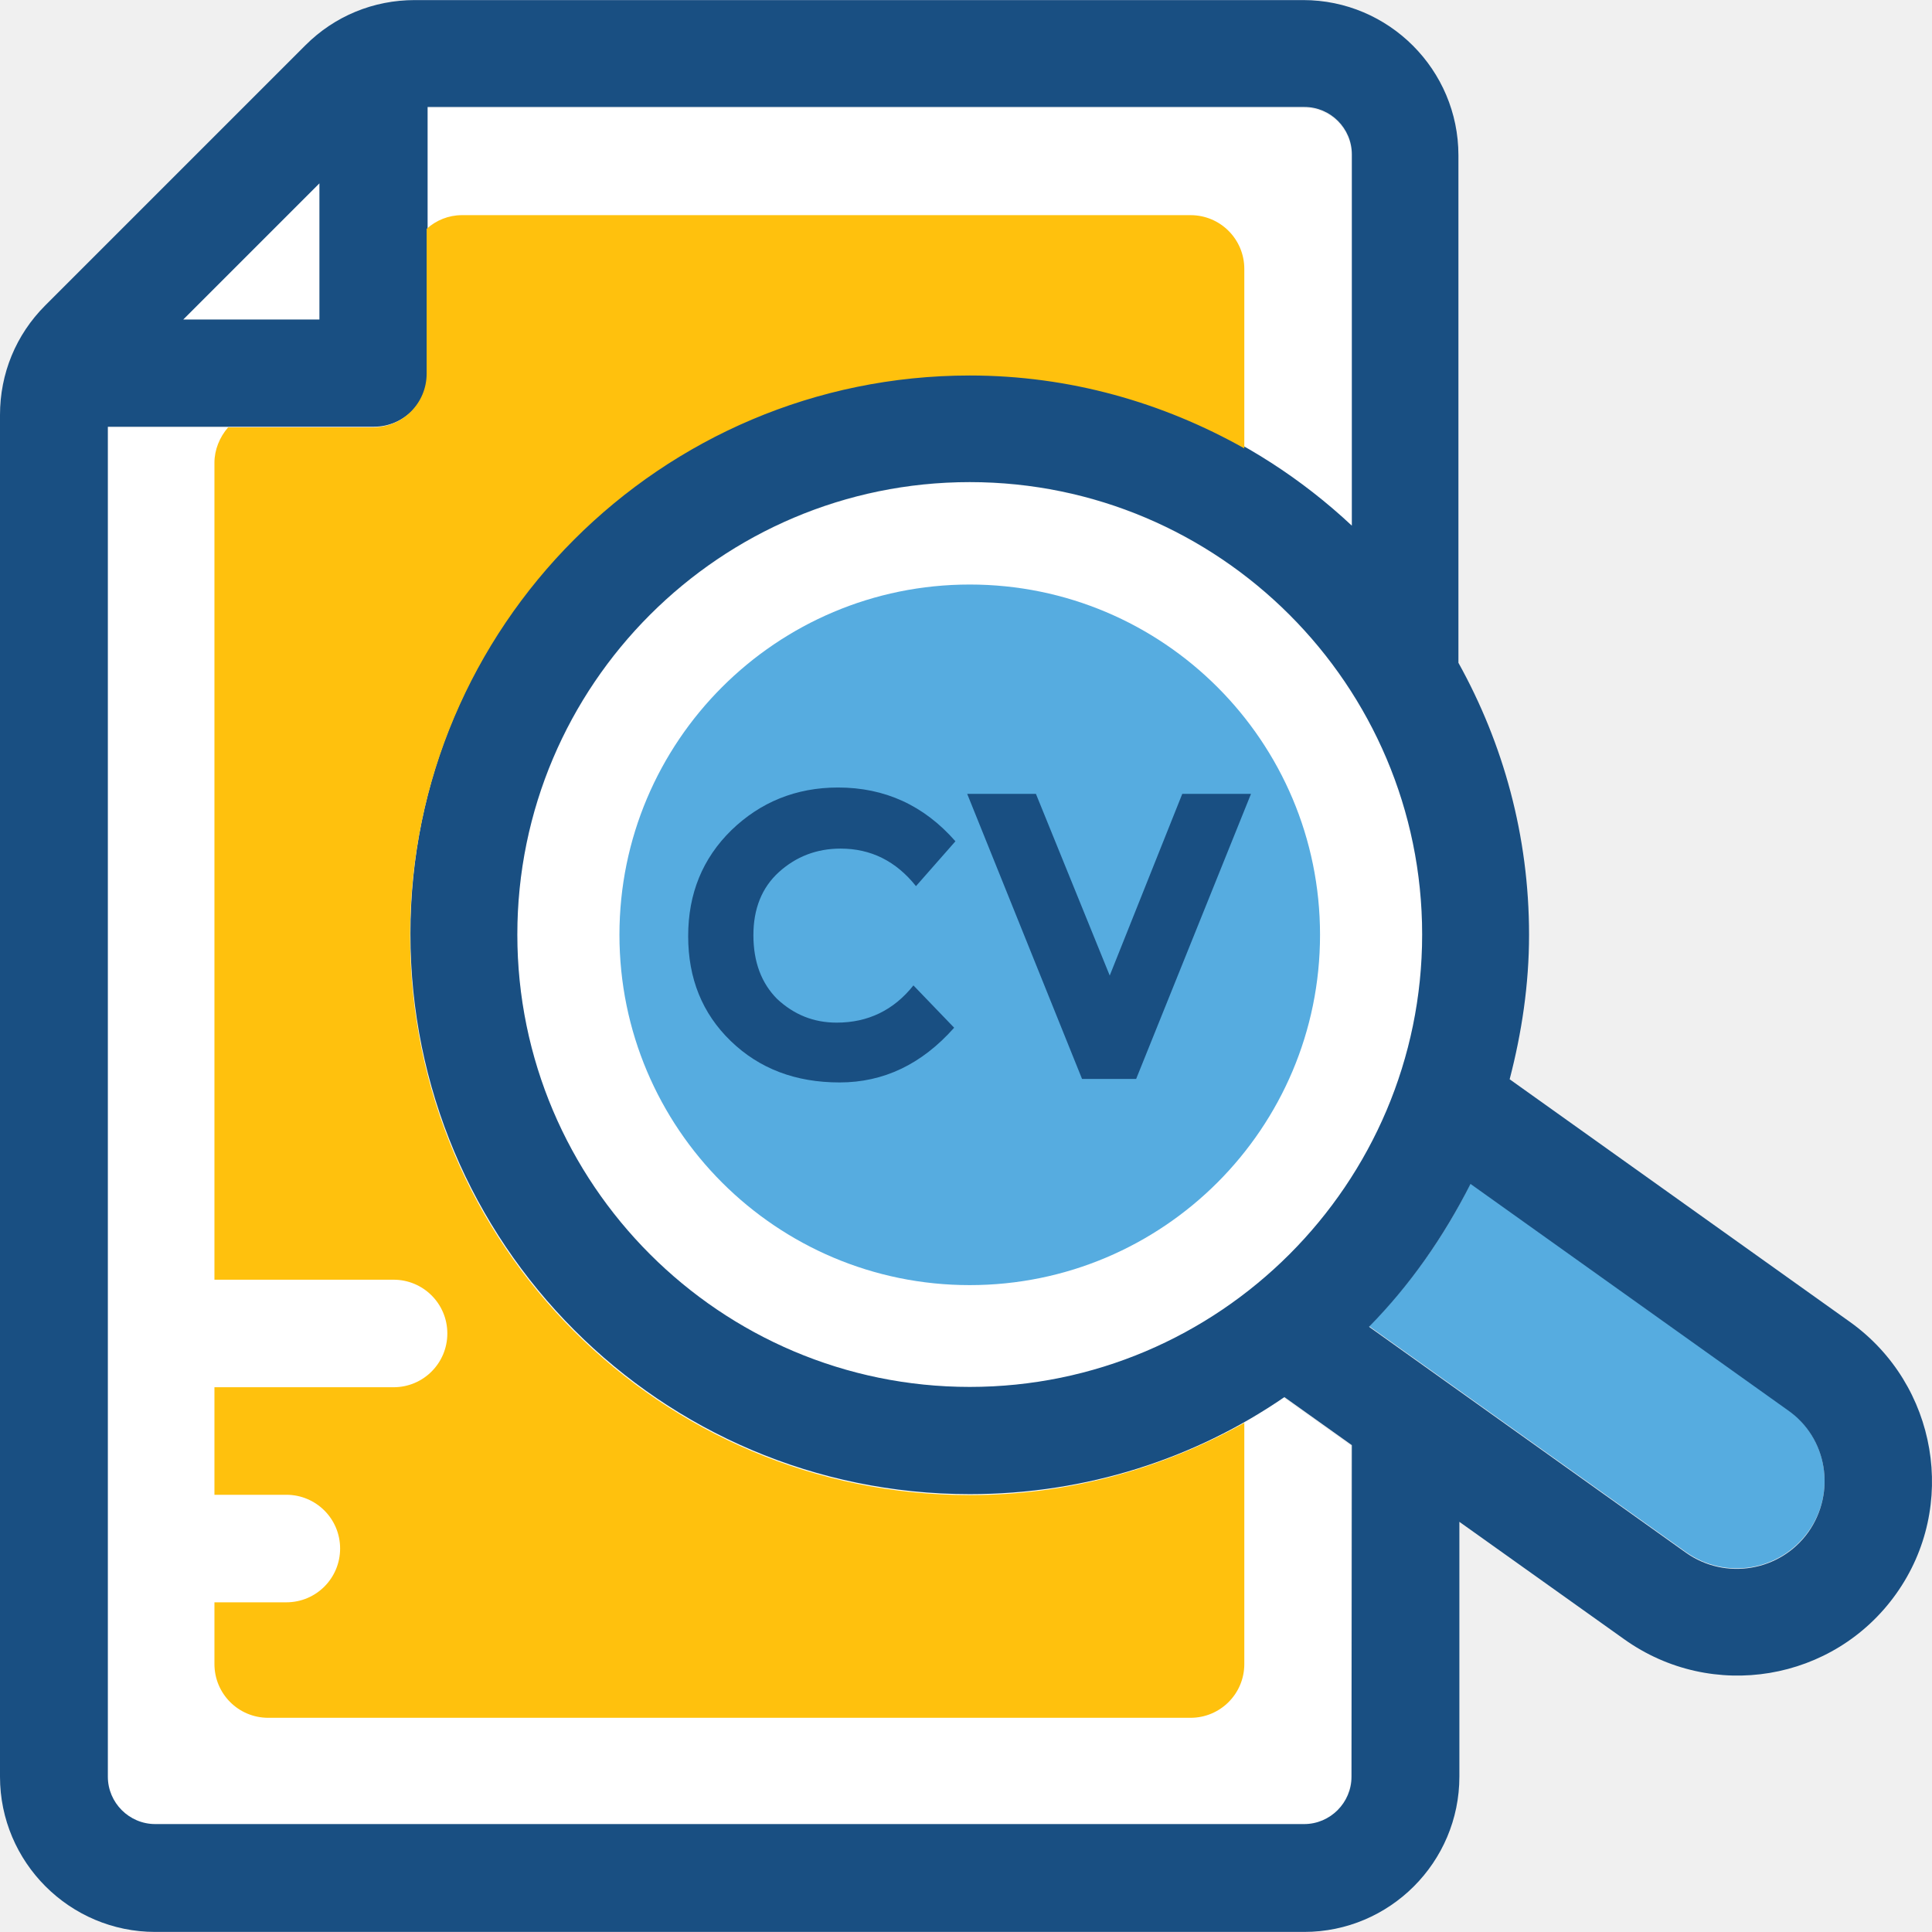
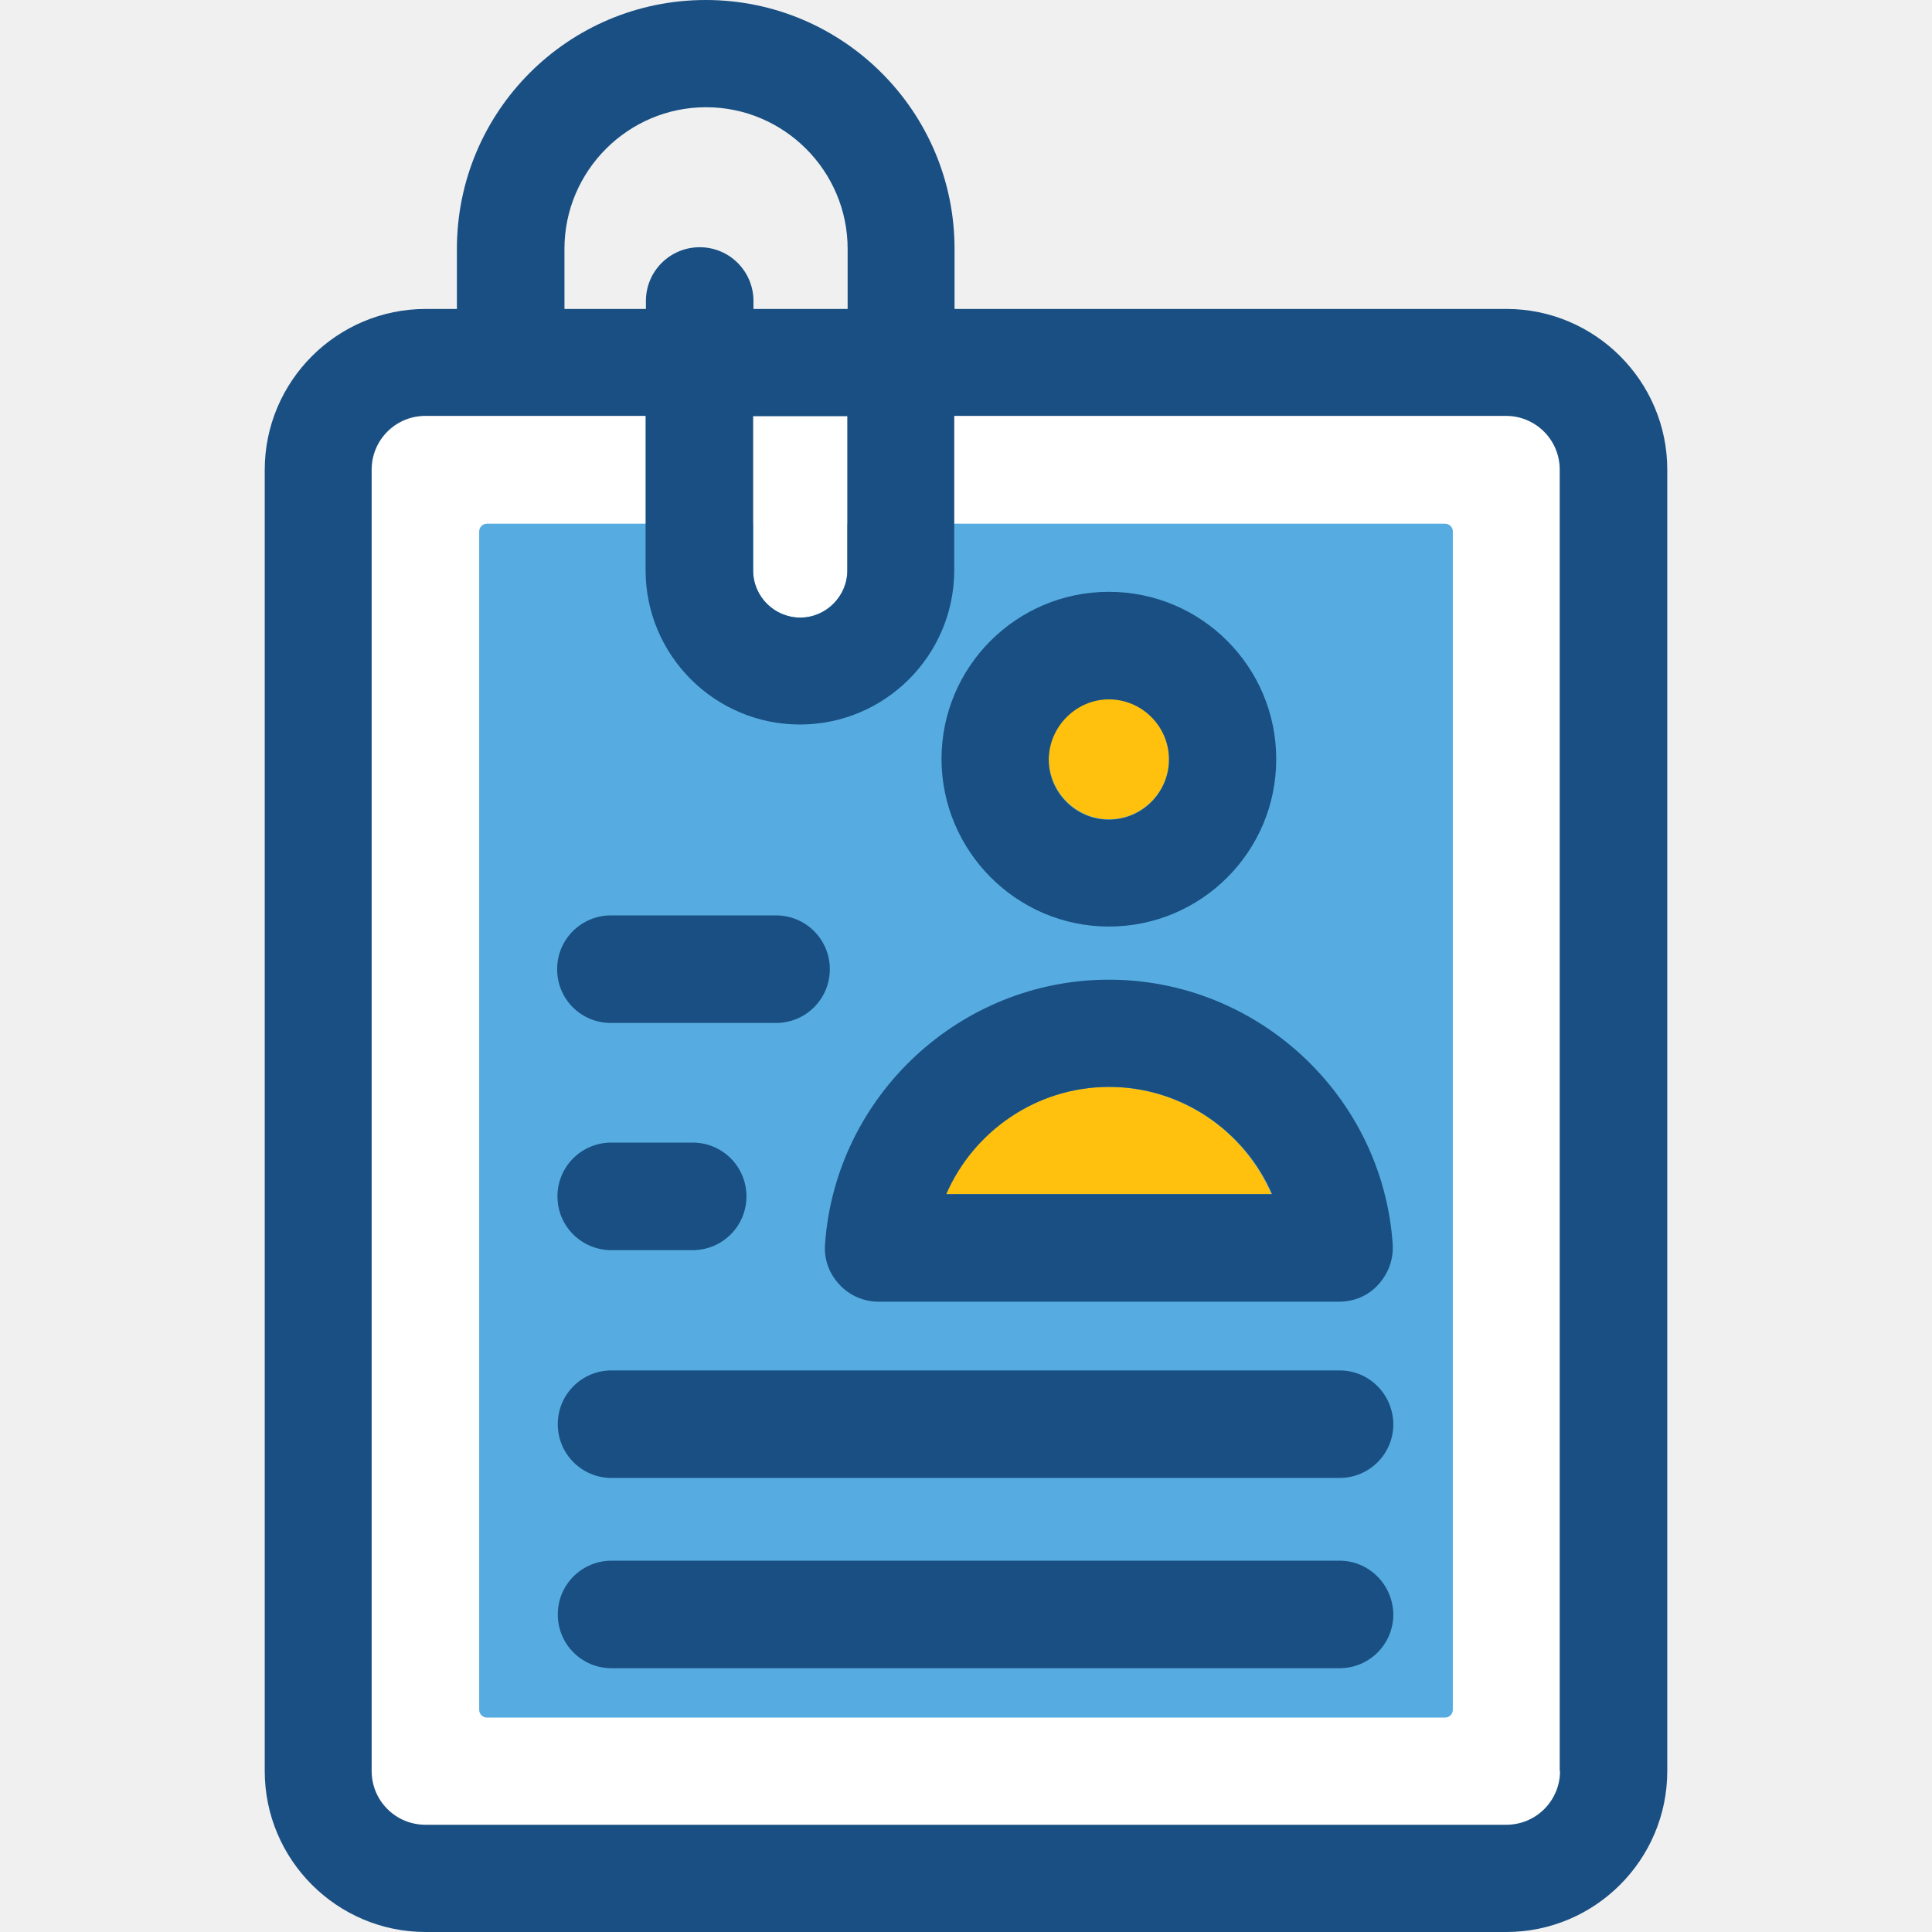
- <svg xmlns="http://www.w3.org/2000/svg" version="1.1" id="Layer_1" x="0px" y="0px" viewBox="0 0 392.564 392.564" style="enable-background:new 0 0 392.564 392.564;" xml:space="preserve">
+ <svg xmlns="http://www.w3.org/2000/svg" height="800px" width="800px" version="1.1" id="Layer_1" viewBox="0 0 392.533 392.533" xml:space="preserve">
+   <path style="fill:#FFFFFF;" d="M306.101,84.558H193.939v31.354c0,17.325-14.093,31.354-31.354,31.354s-31.354-14.093-31.354-31.354  V84.558H86.497c-6.012,0-10.925,4.848-10.925,10.925v264.339c0,6.012,4.848,10.925,10.925,10.925h219.539  c6.012,0,10.925-4.849,10.925-10.925V95.418C316.962,89.471,312.048,84.558,306.101,84.558z" />
+   <path style="fill:#56ACE0;" d="M97.358,347.41V107.96c0-0.84,0.711-1.552,1.552-1.552h194.715c0.84,0,1.552,0.711,1.552,1.552  V347.41c0,0.84-0.711,1.552-1.552,1.552H98.909C98.069,348.962,97.358,348.25,97.358,347.41z" />
  <g>
-     <path style="fill:#FFFFFF;" d="M197.042,303.66c-62.836,0-113.713-50.941-113.713-113.713S134.271,76.169,197.042,76.169   c30.061,0,57.277,11.766,77.576,30.772V31.563c0-5.301-4.331-9.632-9.632-9.632H86.691v54.044c0,6.012-4.848,10.925-10.925,10.925   h-53.98v274.23c0,5.301,4.331,9.632,9.632,9.632h233.438c5.301,0,9.632-4.331,9.632-9.632v-67.362l-13.705-9.762   C242.683,296.42,220.768,303.66,197.042,303.66z" />
-     <path style="fill:#FFFFFF;" d="M197.042,98.02c-50.683,0-91.927,41.244-91.927,91.927s41.244,91.927,91.927,91.927   s91.927-41.244,91.927-91.927S247.725,98.02,197.042,98.02z" />
-     <polygon style="fill:#FFFFFF;" points="64.905,37.252 37.236,64.921 64.905,64.921  " />
+     <path style="fill:#FFC10D;" d="M225.293,166.465c6.723,0,12.218-5.495,12.218-12.218c0-6.723-5.495-12.218-12.218-12.218   c-6.723,0-12.218,5.495-12.218,12.218C213.139,160.97,218.699,166.465,225.293,166.465z" />
+     <path style="fill:#FFC10D;" d="M225.293,220.832c-14.675,0-27.539,8.986-33.099,21.786h66.133   C252.832,229.818,240.032,220.832,225.293,220.832z" />
  </g>
+   <path style="fill:#FFFFFF;" d="M162.586,125.479c5.236,0,9.568-4.331,9.568-9.568V84.558h-19.135v31.354  C153.018,121.212,157.35,125.479,162.586,125.479z" />
  <g>
-     <path style="fill:#56ACE0;" d="M363.248,286.399l-64.453-45.964c-5.301,10.731-12.283,20.558-20.622,29.026l64.388,45.899   c8.016,5.689,19.135,3.879,24.889-4.202l0,0C373.139,303.207,371.265,292.088,363.248,286.399z" />
-     <circle style="fill:#56ACE0;" cx="197.042" cy="189.947" r="71.176" />
+     <path style="fill:#194F82;" d="M225.293,188.251c18.747,0,34.004-15.192,34.004-34.004c0-18.747-15.192-34.004-34.004-34.004   c-18.747,0-34.004,15.192-34.004,34.004C191.354,172.994,206.61,188.251,225.293,188.251z M225.293,142.093   c6.723,0,12.218,5.495,12.218,12.218c0,6.723-5.495,12.218-12.218,12.218c-6.723,0-12.218-5.495-12.218-12.218   C213.139,147.588,218.699,142.093,225.293,142.093z" />
+     <path style="fill:#194F82;" d="M225.293,199.046c-30.19,0-55.531,23.596-57.665,53.721c-0.259,3.038,0.84,6.012,2.909,8.21   c2.069,2.263,4.978,3.491,7.952,3.491h93.608c3.038,0,5.947-1.228,7.952-3.491c2.069-2.263,3.103-5.172,2.909-8.21   C280.889,222.642,255.547,199.046,225.293,199.046z M192.259,242.618c5.56-12.8,18.36-21.786,33.099-21.786   s27.539,8.986,33.099,21.786H192.259z" />
+     <path style="fill:#194F82;" d="M272.162,317.091H124.251c-6.012,0-10.925,4.848-10.925,10.925c0,6.012,4.848,10.925,10.925,10.925   h147.911c6.012,0,10.925-4.849,10.925-10.925C283.022,322.004,278.174,317.091,272.162,317.091z" />
+     <path style="fill:#194F82;" d="M272.162,278.432H124.251c-6.012,0-10.925,4.848-10.925,10.925c0,6.012,4.848,10.925,10.925,10.925   h147.911c6.012,0,10.925-4.848,10.925-10.925C283.022,283.281,278.174,278.432,272.162,278.432z" />
+     <path style="fill:#194F82;" d="M124.186,253.996h16.549c6.012,0,10.925-4.848,10.925-10.925c0-6.012-4.848-10.925-10.925-10.925   h-16.549c-6.012,0-10.925,4.848-10.925,10.925S118.174,253.996,124.186,253.996z" />
+     <path style="fill:#194F82;" d="M124.121,207.838h33.552c6.012,0,10.925-4.848,10.925-10.925c0-6.012-4.848-10.925-10.925-10.925   h-33.552c-6.012,0-10.925,4.848-10.925,10.925C113.196,202.99,118.044,207.838,124.121,207.838z" />
+     <path style="fill:#194F82;" d="M306.101,62.772H193.939V50.554C193.939,22.626,171.248,0,143.386,0   c-27.927,0-50.554,22.626-50.554,50.554v12.218h-6.335c-18.036,0-32.711,14.675-32.711,32.711v264.339   c0,18.036,14.675,32.711,32.711,32.711h219.539c18.036,0,32.711-14.675,32.711-32.711V95.418   C338.747,77.446,324.073,62.772,306.101,62.772z M114.683,50.554c0-15.838,12.929-28.768,28.768-28.768   s28.768,12.929,28.768,28.768v12.218h-19.135v-1.616c0-6.012-4.848-10.925-10.925-10.925c-6.012,0-10.925,4.848-10.925,10.925   v1.616h-16.549C114.683,62.772,114.683,50.554,114.683,50.554z M172.154,84.558v31.354c0,5.236-4.331,9.568-9.568,9.568   s-9.568-4.267-9.568-9.568V84.558C153.018,84.558,172.154,84.558,172.154,84.558z M316.962,359.822   c0,6.012-4.849,10.925-10.925,10.925H86.432c-6.012,0-10.925-4.849-10.925-10.925V95.418c0-6.012,4.848-10.925,10.925-10.925   h44.735v31.354c0,17.325,14.093,31.354,31.354,31.354c17.325,0,31.354-14.093,31.354-31.354V84.493h112.097   c6.012,0,10.925,4.848,10.925,10.925v264.404H316.962z" />
  </g>
-   <g>
-     <path style="fill:#194F82;" d="M170.02,207.789c6.335,0,11.572-2.521,15.58-7.564l8.275,8.598   c-6.594,7.434-14.352,11.119-23.273,11.119c-8.921,0-16.291-2.78-22.109-8.404c-5.818-5.624-8.663-12.735-8.663-21.333   c0-8.598,2.909-15.774,8.792-21.527c5.883-5.689,13.123-8.663,21.657-8.663c9.503,0,17.455,3.62,23.855,10.925l-8.016,9.115   c-4.073-5.107-9.18-7.628-15.321-7.628c-4.848,0-9.051,1.616-12.541,4.784s-5.172,7.499-5.172,12.8   c0,5.43,1.616,9.762,4.848,12.994C161.358,206.173,165.301,207.789,170.02,207.789z" />
-     <path style="fill:#194F82;" d="M225.487,198.222l14.739-36.913h13.964l-23.337,57.923h-10.99l-23.337-57.923h13.964   L225.487,198.222z" />
-     <path style="fill:#194F82;" d="M375.919,268.622l-69.172-49.325c2.457-9.438,3.943-19.265,3.943-29.35   c0-20.105-5.236-38.853-14.352-55.273V31.563c0-17.39-14.158-31.547-31.547-31.547H84.299c-8.404,0-16.291,3.232-22.238,9.18   L9.18,62.076C3.232,68.024,0,75.91,0,84.314v276.687c0,17.39,14.158,31.547,31.547,31.547h233.438   c17.39,0,31.547-14.158,31.547-31.547V309.22l33.487,23.855c17.842,12.735,42.602,8.598,55.273-9.244   C397.899,306.116,393.697,281.357,375.919,268.622z M367.451,311.288L367.451,311.288c-5.689,8.016-16.873,9.891-24.889,4.202   l-64.388-45.899c8.339-8.469,15.192-18.295,20.622-29.026l64.453,45.964C371.265,292.088,373.139,303.207,367.451,311.288z    M274.618,361.001c0,5.301-4.331,9.632-9.632,9.632H31.547c-5.301,0-9.632-4.331-9.632-9.632V86.706H75.96   c6.012,0,10.925-4.848,10.925-10.925V21.737h178.166c5.301,0,9.632,4.331,9.632,9.632v75.442   c-20.299-19.006-47.515-30.772-77.576-30.772c-62.836,0-113.713,50.941-113.713,113.713s50.812,113.842,113.648,113.842   c23.725,0,45.77-7.24,63.935-19.717l13.705,9.762L274.618,361.001L274.618,361.001z M64.905,37.252v27.669H37.236L64.905,37.252z    M197.042,281.809c-50.683,0-91.927-41.244-91.927-91.927s41.244-91.927,91.927-91.927s91.927,41.244,91.927,91.927   S247.725,281.809,197.042,281.809z" />
-   </g>
-   <path style="fill:#FFC10D;" d="M43.572,260.024h36.396c6.012,0,10.925,4.848,10.925,10.925c0,6.012-4.848,10.925-10.925,10.925  H43.572v21.851h14.61c6.012,0,10.925,4.848,10.925,10.925c0,6.012-4.848,10.925-10.925,10.925h-14.61v12.541  c0,6.012,4.848,10.925,10.925,10.925h187.41c6.012,0,10.925-4.848,10.925-10.925v-49.002c-16.485,9.244-35.491,14.675-55.79,14.675  c-62.836,0-113.713-50.941-113.713-113.713S134.271,76.298,197.042,76.298c20.299,0,39.24,5.495,55.79,14.804V54.642  c0-6.012-4.848-10.925-10.925-10.925H93.867c-2.715,0-5.236,1.034-7.176,2.78V75.91c0,6.012-4.848,10.925-10.925,10.925H46.352  c-1.745,2.004-2.78,4.59-2.78,7.176C43.572,94.012,43.572,260.024,43.572,260.024z" />
-   <g>
- </g>
-   <g>
- </g>
-   <g>
- </g>
-   <g>
- </g>
-   <g>
- </g>
-   <g>
- </g>
-   <g>
- </g>
-   <g>
- </g>
-   <g>
- </g>
-   <g>
- </g>
-   <g>
- </g>
-   <g>
- </g>
-   <g>
- </g>
-   <g>
- </g>
-   <g>
- </g>
</svg>
